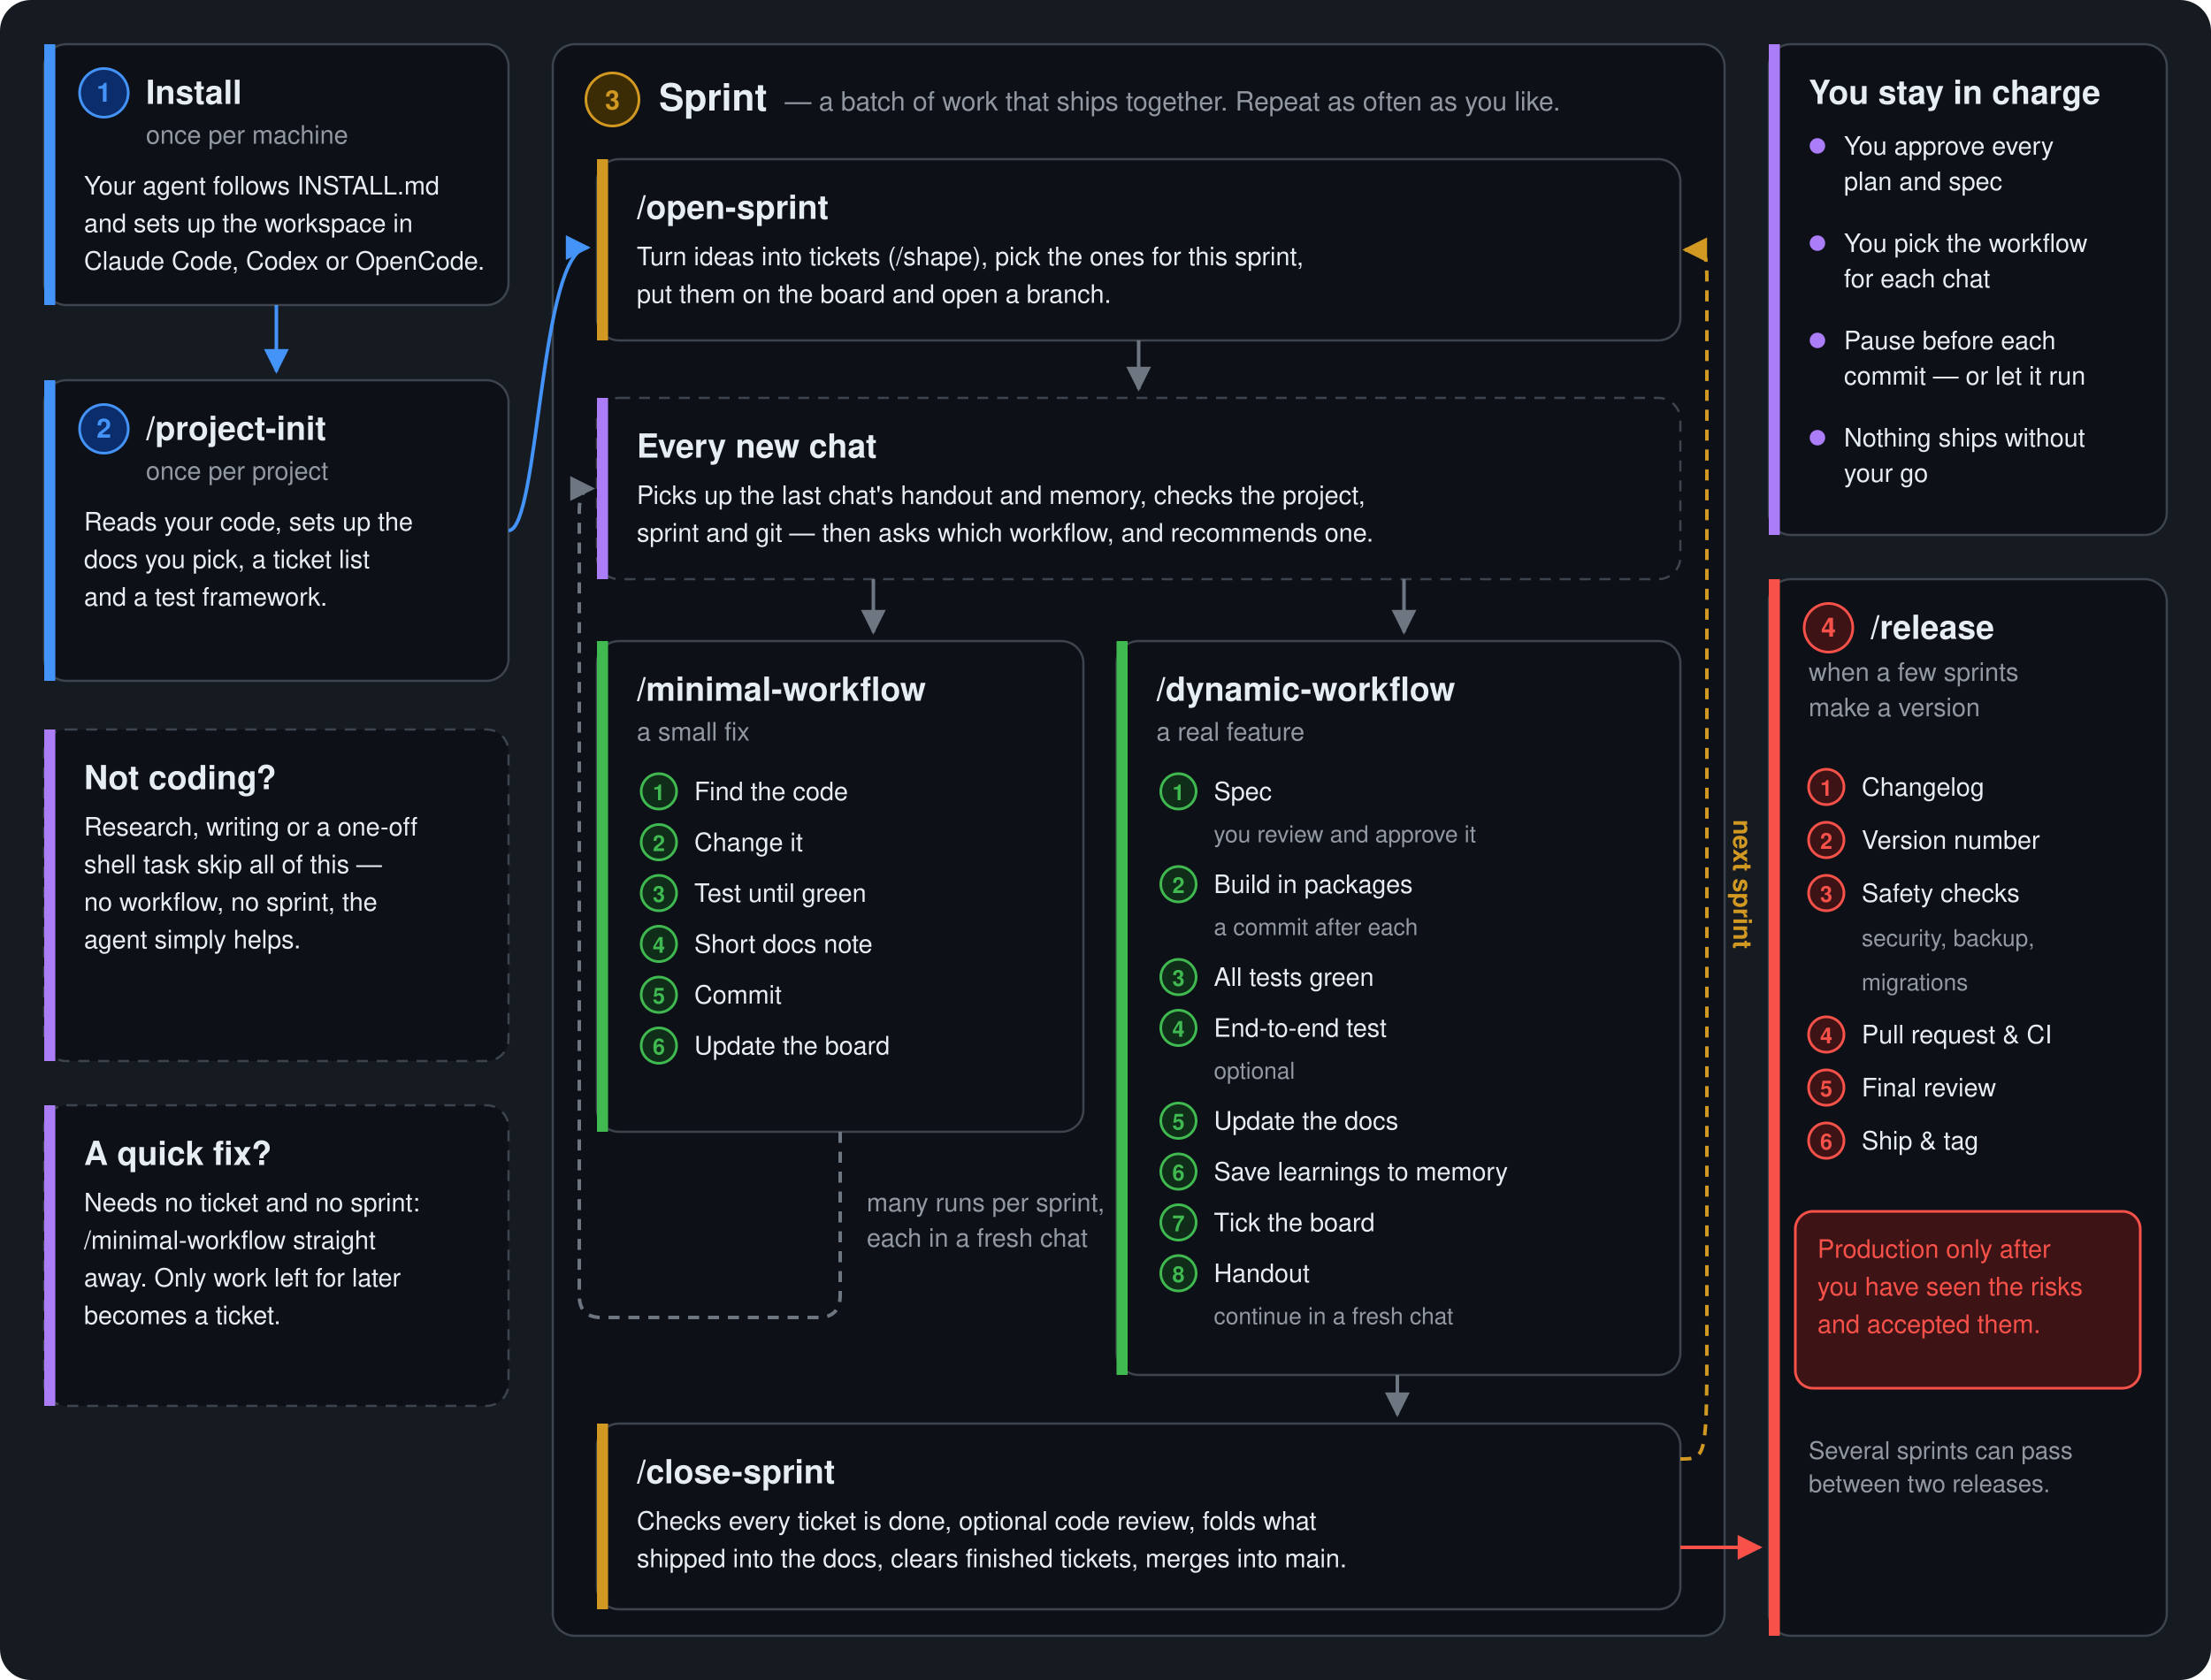
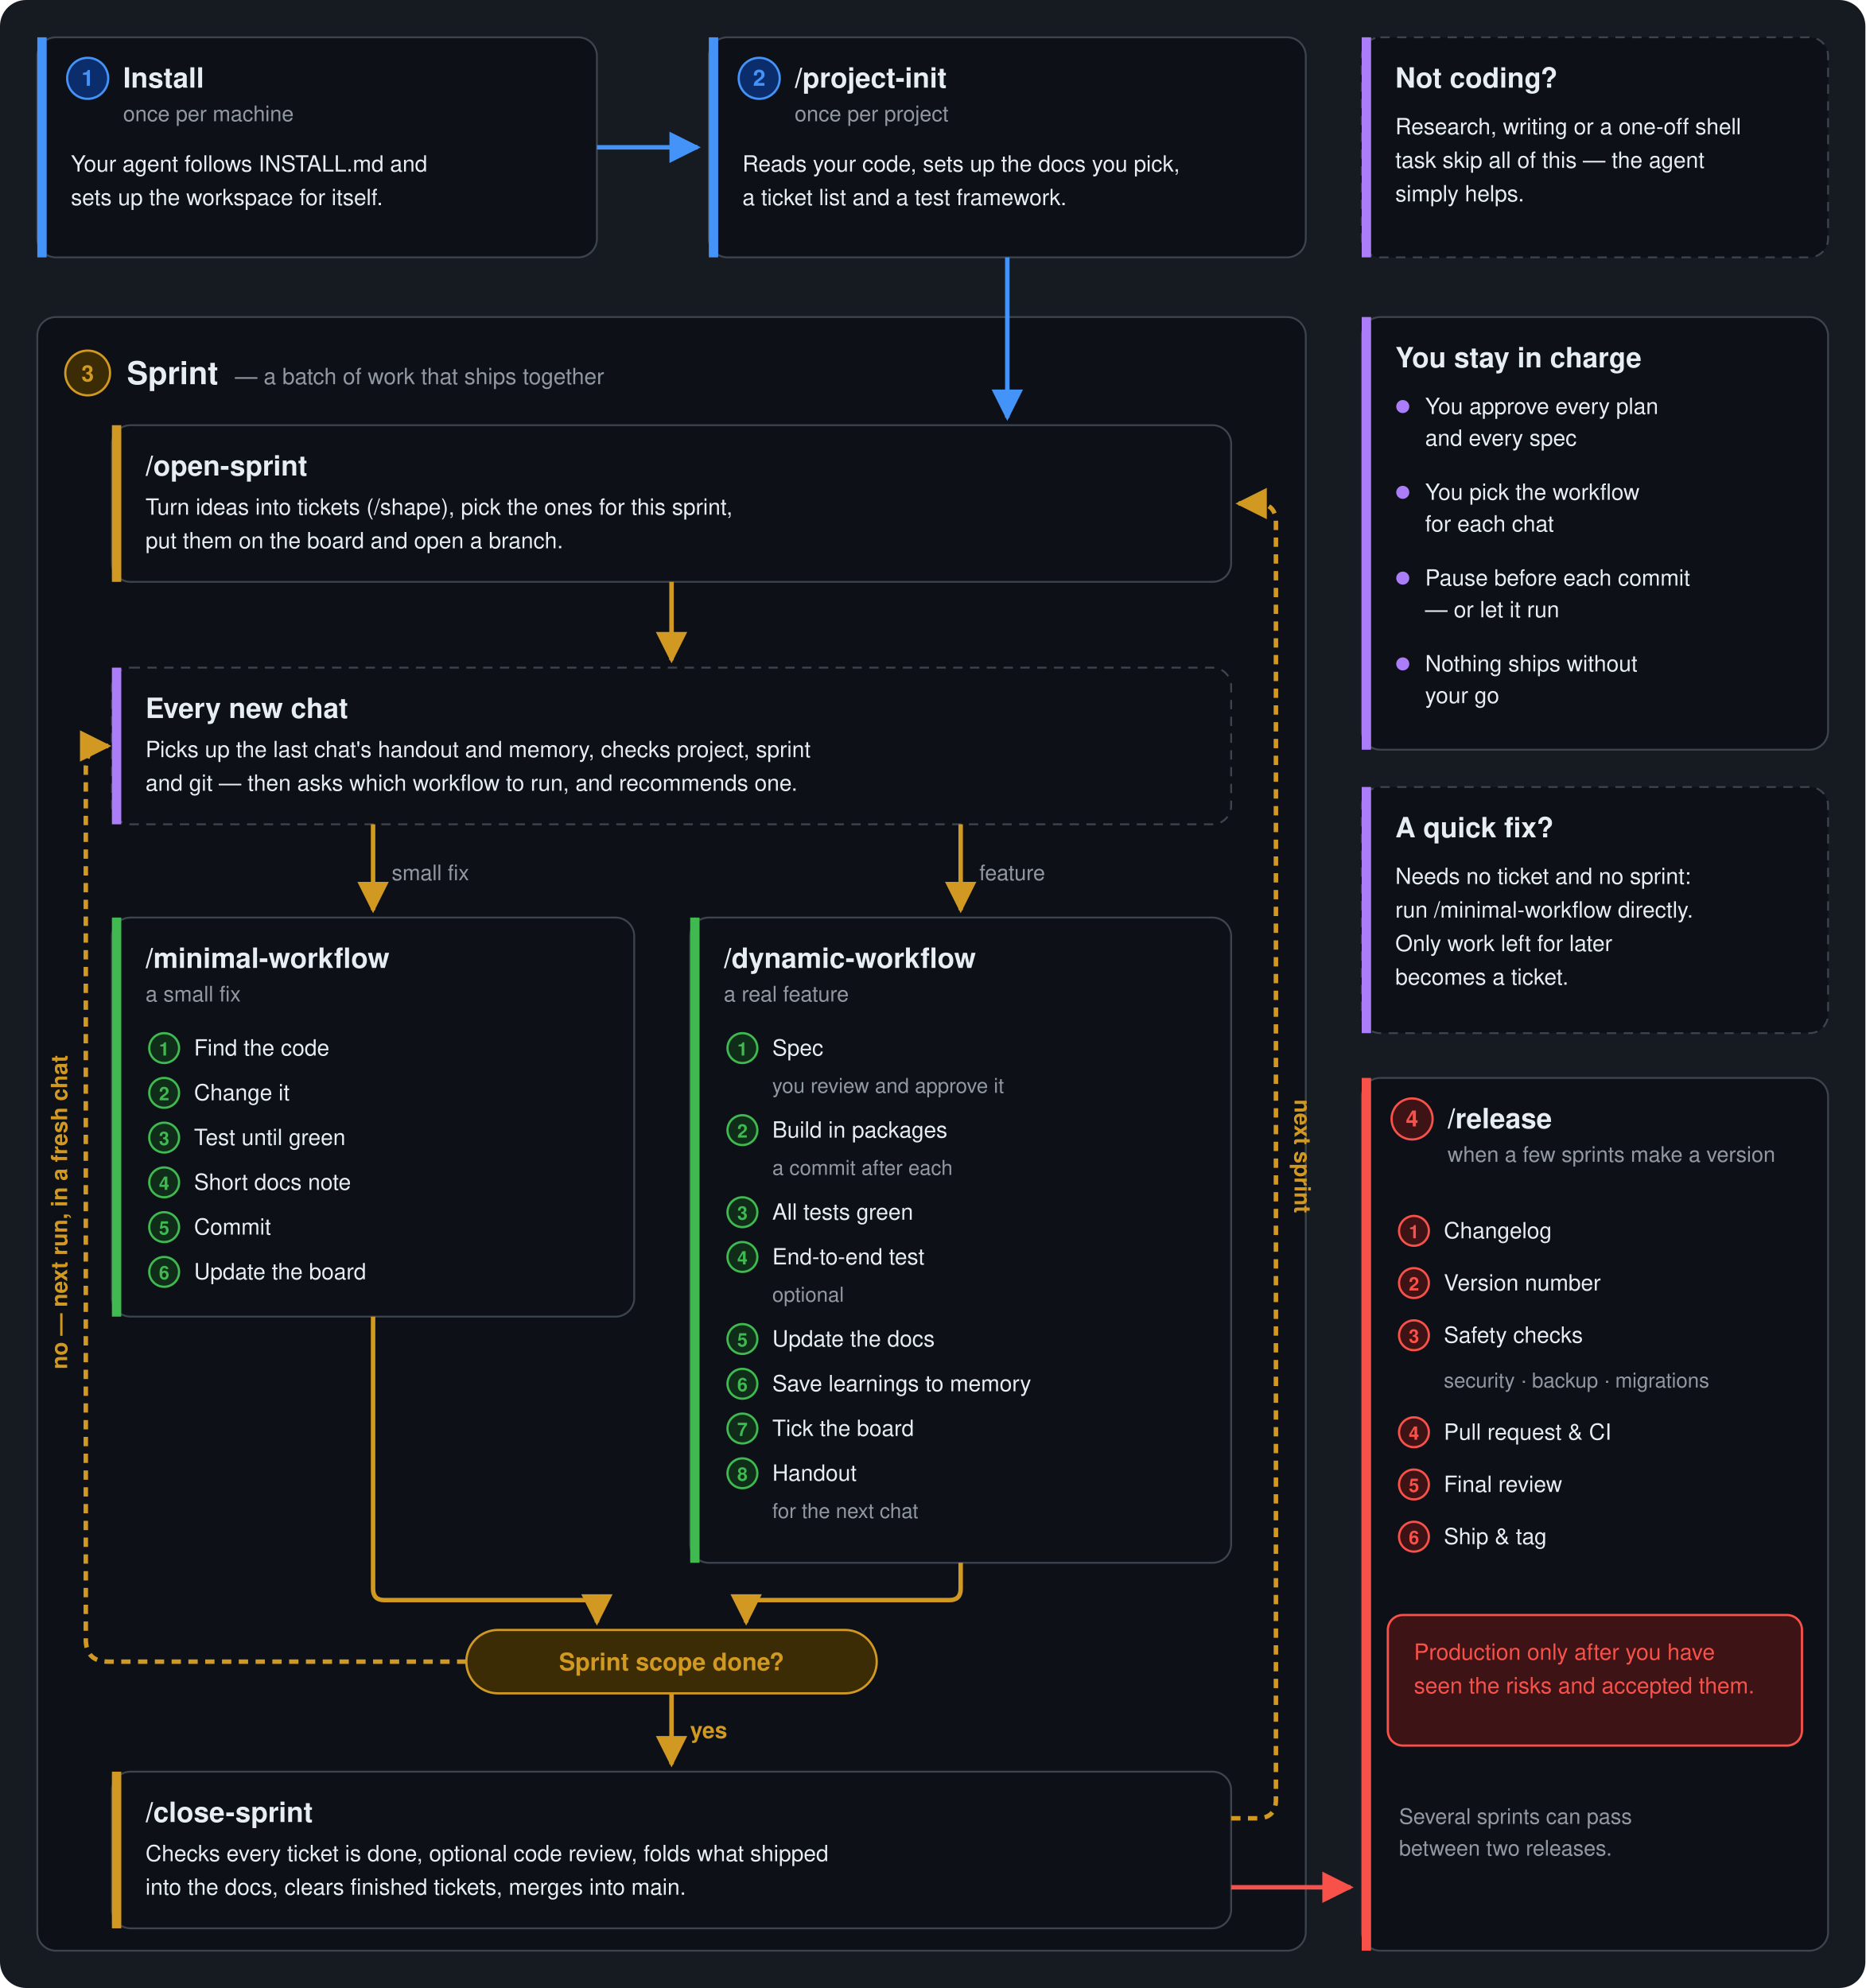
- <svg xmlns="http://www.w3.org/2000/svg" viewBox="0 0 1000 760" width="1000" height="760" role="img" aria-labelledby="title desc">
+ <svg xmlns="http://www.w3.org/2000/svg" viewBox="0 0 1000 1066" width="1000" height="1066" role="img" aria-labelledby="title desc">
  <style>
text{font-family:-apple-system, BlinkMacSystemFont, 'Segoe UI', Helvetica, Arial, sans-serif}
.bg{fill:#161b22}
.card{fill:#0d1117;stroke:#3d444d;stroke-width:1}
.t{fill:#e6edf3;font-family:-apple-system, BlinkMacSystemFont, 'Segoe UI', Helvetica, Arial, sans-serif}
.m{fill:#9198a1;font-family:-apple-system, BlinkMacSystemFont, 'Segoe UI', Helvetica, Arial, sans-serif}
text.mono{font-family:ui-monospace, SFMono-Regular, Menlo, Consolas, monospace}
.b{font-weight:600}
.arrow{stroke:#6e7681;stroke-width:1.6;fill:none}
.dash{stroke-dasharray:5 4}
.ahead{fill:#6e7681}
.blue{fill:#4493f8}
.blue-box{fill:#0c2d6b;stroke:#4493f8;stroke-width:1.2}
.blue-soft{fill:#0c2d6b}
.blue-stroke{stroke:#4493f8;stroke-width:1.6;fill:none}
.blue-head{fill:#4493f8}
.amber{fill:#d29922}
.amber-box{fill:#3b2c05;stroke:#d29922;stroke-width:1.2}
.amber-soft{fill:#3b2c05}
.amber-stroke{stroke:#d29922;stroke-width:1.6;fill:none}
.amber-head{fill:#d29922}
.green{fill:#3fb950}
.green-box{fill:#0f2d19;stroke:#3fb950;stroke-width:1.2}
.green-soft{fill:#0f2d19}
.green-stroke{stroke:#3fb950;stroke-width:1.6;fill:none}
.green-head{fill:#3fb950}
.purple{fill:#ab7df8}
.purple-box{fill:#2a1a4a;stroke:#ab7df8;stroke-width:1.2}
.purple-soft{fill:#2a1a4a}
.purple-stroke{stroke:#ab7df8;stroke-width:1.6;fill:none}
.purple-head{fill:#ab7df8}
.red{fill:#f85149}
.red-box{fill:#3d1316;stroke:#f85149;stroke-width:1.2}
.red-soft{fill:#3d1316}
.red-stroke{stroke:#f85149;stroke-width:1.6;fill:none}
.red-head{fill:#f85149}
+ .thick{stroke-width:2.4}
</style>
  <defs>
    <marker id="h-ahead" viewBox="0 0 10 10" refX="9" refY="5" markerWidth="7" markerHeight="7" orient="auto-start-reverse">
      <path d="M0,0 L10,5 L0,10 z" class="ahead" />
    </marker>
    <marker id="h-blue" viewBox="0 0 10 10" refX="9" refY="5" markerWidth="7" markerHeight="7" orient="auto-start-reverse">
      <path d="M0,0 L10,5 L0,10 z" class="blue-head" />
    </marker>
    <marker id="h-amber" viewBox="0 0 10 10" refX="9" refY="5" markerWidth="7" markerHeight="7" orient="auto-start-reverse">
      <path d="M0,0 L10,5 L0,10 z" class="amber-head" />
    </marker>
    <marker id="h-green" viewBox="0 0 10 10" refX="9" refY="5" markerWidth="7" markerHeight="7" orient="auto-start-reverse">
      <path d="M0,0 L10,5 L0,10 z" class="green-head" />
    </marker>
    <marker id="h-purple" viewBox="0 0 10 10" refX="9" refY="5" markerWidth="7" markerHeight="7" orient="auto-start-reverse">
      <path d="M0,0 L10,5 L0,10 z" class="purple-head" />
    </marker>
    <marker id="h-red" viewBox="0 0 10 10" refX="9" refY="5" markerWidth="7" markerHeight="7" orient="auto-start-reverse">
      <path d="M0,0 L10,5 L0,10 z" class="red-head" />
    </marker>
  </defs>
-   <rect width="1000" height="760" rx="14" class="bg" />
-   <rect x="20" y="20" width="210" height="118" rx="10" class="card" />
+   <rect width="1000" height="1066" rx="14" class="bg" />
+   <rect x="20" y="20" width="300" height="118" rx="10" class="card" />
  <rect x="20" y="20" width="5" height="118" rx="2" class="blue-soft" />
  <rect x="20" y="20" width="5" height="118" class="blue" />
  <circle cx="47" cy="42" r="11" class="blue-box" />
  <text x="47" y="46" class="blue b" font-size="12" text-anchor="middle">1</text>
  <text x="66" y="47" class="t b" font-size="15" text-anchor="start">Install</text>
  <text x="66" y="65" class="m" font-size="11.5" text-anchor="start">once per machine</text>
-   <text x="38" y="88" class="t" font-size="11.5" text-anchor="start">Your agent follows INSTALL.md</text>
-   <text x="38" y="105" class="t" font-size="11.5" text-anchor="start">and sets up the workspace in</text>
-   <text x="38" y="122" class="t" font-size="11.5" text-anchor="start">Claude Code, Codex or OpenCode.</text>
-   <path d="M125,138 L125,168" class="blue-stroke" marker-end="url(#h-blue)" />
-   <rect x="20" y="172" width="210" height="136" rx="10" class="card" />
-   <rect x="20" y="172" width="5" height="136" rx="2" class="blue-soft" />
-   <rect x="20" y="172" width="5" height="136" class="blue" />
-   <circle cx="47" cy="194" r="11" class="blue-box" />
-   <text x="47" y="198" class="blue b" font-size="12" text-anchor="middle">2</text>
-   <text x="66" y="199" class="t b" font-size="15" text-anchor="start">/project-init</text>
-   <text x="66" y="217" class="m" font-size="11.5" text-anchor="start">once per project</text>
-   <text x="38" y="240" class="t" font-size="11.5" text-anchor="start">Reads your code, sets up the</text>
-   <text x="38" y="257" class="t" font-size="11.5" text-anchor="start">docs you pick, a ticket list</text>
-   <text x="38" y="274" class="t" font-size="11.5" text-anchor="start">and a test framework.</text>
-   <rect x="250" y="20" width="530" height="720" rx="10" class="card" />
-   <circle cx="277" cy="45" r="12" class="amber-box" />
-   <text x="277" y="49.5" class="amber b" font-size="12" text-anchor="middle">3</text>
-   <text x="298" y="50" class="t b" font-size="17" text-anchor="start">Sprint</text>
-   <text x="355" y="50" class="m" font-size="12" text-anchor="start">— a batch of work that ships together. Repeat as often as you like.</text>
-   <path d="M230,240 C244,240 244,112 266,112" class="blue-stroke" marker-end="url(#h-blue)" />
-   <rect x="270" y="72" width="490" height="82" rx="10" class="card" />
-   <rect x="270" y="72" width="5" height="82" rx="2" class="amber-soft" />
-   <rect x="270" y="72" width="5" height="82" class="amber" />
-   <text x="288" y="99" class="t b" font-size="15" text-anchor="start">/open-sprint</text>
-   <text x="288" y="120" class="t" font-size="11.5" text-anchor="start">Turn ideas into tickets (/shape), pick the ones for this sprint,</text>
-   <text x="288" y="137" class="t" font-size="11.5" text-anchor="start">put them on the board and open a branch.</text>
-   <path d="M515,154 L515,176" class="arrow" marker-end="url(#h-ahead)" />
-   <rect x="270" y="180" width="490" height="82" rx="10" class="card" stroke-dasharray="5 4" />
-   <rect x="270" y="180" width="5" height="82" rx="2" class="purple-soft" />
-   <rect x="270" y="180" width="5" height="82" class="purple" />
-   <text x="288" y="207" class="t b" font-size="15" text-anchor="start">Every new chat</text>
-   <text x="288" y="228" class="t" font-size="11.5" text-anchor="start">Picks up the last chat's handout and memory, checks the project,</text>
-   <text x="288" y="245" class="t" font-size="11.5" text-anchor="start">sprint and git — then asks which workflow, and recommends one.</text>
-   <path d="M395,262 L395,286" class="arrow" marker-end="url(#h-ahead)" />
-   <path d="M635,262 L635,286" class="arrow" marker-end="url(#h-ahead)" />
-   <rect x="270" y="290" width="220" height="222" rx="10" class="card" />
-   <rect x="270" y="290" width="5" height="222" rx="2" class="green-soft" />
-   <rect x="270" y="290" width="5" height="222" class="green" />
-   <text x="288" y="317" class="t b" font-size="15" text-anchor="start">/minimal-workflow</text>
-   <text x="288" y="335" class="m" font-size="11.5" text-anchor="start">a small fix</text>
-   <circle cx="298.0" cy="358" r="8" class="green-box" />
-   <text x="298.0" y="362" class="green b" font-size="10" text-anchor="middle">1</text>
-   <text x="314" y="362" class="t" font-size="11.5" text-anchor="start">Find the code</text>
-   <circle cx="298.0" cy="381" r="8" class="green-box" />
-   <text x="298.0" y="385" class="green b" font-size="10" text-anchor="middle">2</text>
-   <text x="314" y="385" class="t" font-size="11.5" text-anchor="start">Change it</text>
-   <circle cx="298.0" cy="404" r="8" class="green-box" />
-   <text x="298.0" y="408" class="green b" font-size="10" text-anchor="middle">3</text>
-   <text x="314" y="408" class="t" font-size="11.5" text-anchor="start">Test until green</text>
-   <circle cx="298.0" cy="427" r="8" class="green-box" />
-   <text x="298.0" y="431" class="green b" font-size="10" text-anchor="middle">4</text>
-   <text x="314" y="431" class="t" font-size="11.5" text-anchor="start">Short docs note</text>
-   <circle cx="298.0" cy="450" r="8" class="green-box" />
-   <text x="298.0" y="454" class="green b" font-size="10" text-anchor="middle">5</text>
-   <text x="314" y="454" class="t" font-size="11.5" text-anchor="start">Commit</text>
-   <circle cx="298.0" cy="473" r="8" class="green-box" />
-   <text x="298.0" y="477" class="green b" font-size="10" text-anchor="middle">6</text>
-   <text x="314" y="477" class="t" font-size="11.5" text-anchor="start">Update the board</text>
-   <rect x="505" y="290" width="255" height="332" rx="10" class="card" />
-   <rect x="505" y="290" width="5" height="332" rx="2" class="green-soft" />
-   <rect x="505" y="290" width="5" height="332" class="green" />
-   <text x="523" y="317" class="t b" font-size="15" text-anchor="start">/dynamic-workflow</text>
-   <text x="523" y="335" class="m" font-size="11.5" text-anchor="start">a real feature</text>
-   <circle cx="533.0" cy="358" r="8" class="green-box" />
-   <text x="533.0" y="362" class="green b" font-size="10" text-anchor="middle">1</text>
-   <text x="549" y="362" class="t" font-size="11.5" text-anchor="start">Spec</text>
-   <text x="549" y="381" class="m" font-size="10.5" text-anchor="start">you review and approve it</text>
-   <circle cx="533.0" cy="400" r="8" class="green-box" />
-   <text x="533.0" y="404" class="green b" font-size="10" text-anchor="middle">2</text>
-   <text x="549" y="404" class="t" font-size="11.5" text-anchor="start">Build in packages</text>
-   <text x="549" y="423" class="m" font-size="10.5" text-anchor="start">a commit after each</text>
-   <circle cx="533.0" cy="442" r="8" class="green-box" />
-   <text x="533.0" y="446" class="green b" font-size="10" text-anchor="middle">3</text>
-   <text x="549" y="446" class="t" font-size="11.5" text-anchor="start">All tests green</text>
-   <circle cx="533.0" cy="465" r="8" class="green-box" />
-   <text x="533.0" y="469" class="green b" font-size="10" text-anchor="middle">4</text>
-   <text x="549" y="469" class="t" font-size="11.5" text-anchor="start">End-to-end test</text>
-   <text x="549" y="488" class="m" font-size="10.5" text-anchor="start">optional</text>
-   <circle cx="533.0" cy="507" r="8" class="green-box" />
-   <text x="533.0" y="511" class="green b" font-size="10" text-anchor="middle">5</text>
-   <text x="549" y="511" class="t" font-size="11.5" text-anchor="start">Update the docs</text>
-   <circle cx="533.0" cy="530" r="8" class="green-box" />
-   <text x="533.0" y="534" class="green b" font-size="10" text-anchor="middle">6</text>
-   <text x="549" y="534" class="t" font-size="11.5" text-anchor="start">Save learnings to memory</text>
-   <circle cx="533.0" cy="553" r="8" class="green-box" />
-   <text x="533.0" y="557" class="green b" font-size="10" text-anchor="middle">7</text>
-   <text x="549" y="557" class="t" font-size="11.5" text-anchor="start">Tick the board</text>
-   <circle cx="533.0" cy="576" r="8" class="green-box" />
-   <text x="533.0" y="580" class="green b" font-size="10" text-anchor="middle">8</text>
-   <text x="549" y="580" class="t" font-size="11.5" text-anchor="start">Handout</text>
-   <text x="549" y="599" class="m" font-size="10.5" text-anchor="start">continue in a fresh chat</text>
-   <path d="M380,512 L380,586 Q380,596 370,596 L272,596 Q262,596 262,586 L262,231 Q262,221 268,221" class="arrow dash" marker-end="url(#h-ahead)" />
-   <text x="392" y="548" class="m" font-size="11.5" text-anchor="start">many runs per sprint,</text>
-   <text x="392" y="564" class="m" font-size="11.5" text-anchor="start">each in a fresh chat</text>
-   <path d="M632,622 L632,640" class="arrow" marker-end="url(#h-ahead)" />
-   <rect x="270" y="644" width="490" height="84" rx="10" class="card" />
-   <rect x="270" y="644" width="5" height="84" rx="2" class="amber-soft" />
-   <rect x="270" y="644" width="5" height="84" class="amber" />
-   <text x="288" y="671" class="t b" font-size="15" text-anchor="start">/close-sprint</text>
-   <text x="288" y="692" class="t" font-size="11.5" text-anchor="start">Checks every ticket is done, optional code review, folds what</text>
-   <text x="288" y="709" class="t" font-size="11.5" text-anchor="start">shipped into the docs, clears finished tickets, merges into main.</text>
-   <path d="M760,660 C772,660 772,660 772,600 L772,130 C772,113 772,113 762,113" class="amber-stroke dash" marker-end="url(#h-amber)" />
-   <text x="784" y="400" class="amber b" font-size="11.5" font-family="-apple-system, BlinkMacSystemFont, 'Segoe UI', Helvetica, Arial, sans-serif" transform="rotate(90 784 400)" text-anchor="middle">next sprint</text>
-   <rect x="800" y="20" width="180" height="222" rx="10" class="card" />
-   <rect x="800" y="20" width="5" height="222" rx="2" class="purple-soft" />
-   <rect x="800" y="20" width="5" height="222" class="purple" />
-   <text x="818" y="47" class="t b" font-size="15" text-anchor="start">You stay in charge</text>
-   <circle cx="822" cy="66" r="3.5" class="purple" />
-   <text x="834" y="70" class="t" font-size="11.5" text-anchor="start">You approve every</text>
-   <text x="834" y="86" class="t" font-size="11.5" text-anchor="start">plan and spec</text>
-   <circle cx="822" cy="110" r="3.5" class="purple" />
-   <text x="834" y="114" class="t" font-size="11.5" text-anchor="start">You pick the workflow</text>
-   <text x="834" y="130" class="t" font-size="11.5" text-anchor="start">for each chat</text>
-   <circle cx="822" cy="154" r="3.5" class="purple" />
-   <text x="834" y="158" class="t" font-size="11.5" text-anchor="start">Pause before each</text>
-   <text x="834" y="174" class="t" font-size="11.5" text-anchor="start">commit — or let it run</text>
-   <circle cx="822" cy="198" r="3.5" class="purple" />
-   <text x="834" y="202" class="t" font-size="11.5" text-anchor="start">Nothing ships without</text>
-   <text x="834" y="218" class="t" font-size="11.5" text-anchor="start">your go</text>
-   <rect x="800" y="262" width="180" height="478" rx="10" class="card" />
-   <rect x="800" y="262" width="5" height="478" rx="2" class="red-soft" />
-   <rect x="800" y="262" width="5" height="478" class="red" />
-   <circle cx="827" cy="284" r="11" class="red-box" />
-   <text x="827" y="288" class="red b" font-size="12" text-anchor="middle">4</text>
-   <text x="846" y="289" class="t b" font-size="15" text-anchor="start">/release</text>
-   <text x="818" y="308" class="m" font-size="11.5" text-anchor="start">when a few sprints</text>
-   <text x="818" y="324" class="m" font-size="11.5" text-anchor="start">make a version</text>
-   <circle cx="826.0" cy="356" r="8" class="red-box" />
-   <text x="826.0" y="360" class="red b" font-size="10" text-anchor="middle">1</text>
-   <text x="842" y="360" class="t" font-size="11.5" text-anchor="start">Changelog</text>
-   <circle cx="826.0" cy="380" r="8" class="red-box" />
-   <text x="826.0" y="384" class="red b" font-size="10" text-anchor="middle">2</text>
-   <text x="842" y="384" class="t" font-size="11.5" text-anchor="start">Version number</text>
-   <circle cx="826.0" cy="404" r="8" class="red-box" />
-   <text x="826.0" y="408" class="red b" font-size="10" text-anchor="middle">3</text>
-   <text x="842" y="408" class="t" font-size="11.5" text-anchor="start">Safety checks</text>
-   <text x="842" y="428" class="m" font-size="10.5" text-anchor="start">security, backup,</text>
-   <text x="842" y="448" class="m" font-size="10.5" text-anchor="start">migrations</text>
-   <circle cx="826.0" cy="468" r="8" class="red-box" />
-   <text x="826.0" y="472" class="red b" font-size="10" text-anchor="middle">4</text>
-   <text x="842" y="472" class="t" font-size="11.5" text-anchor="start">Pull request &amp; CI</text>
-   <circle cx="826.0" cy="492" r="8" class="red-box" />
-   <text x="826.0" y="496" class="red b" font-size="10" text-anchor="middle">5</text>
-   <text x="842" y="496" class="t" font-size="11.5" text-anchor="start">Final review</text>
-   <circle cx="826.0" cy="516" r="8" class="red-box" />
-   <text x="826.0" y="520" class="red b" font-size="10" text-anchor="middle">6</text>
-   <text x="842" y="520" class="t" font-size="11.5" text-anchor="start">Ship &amp; tag</text>
-   <rect x="812" y="548" width="156" height="80" rx="8" class="red-box" />
-   <text x="822" y="569" class="red" font-size="11.5" text-anchor="start">Production only after</text>
-   <text x="822" y="586" class="red" font-size="11.5" text-anchor="start">you have seen the risks</text>
-   <text x="822" y="603" class="red" font-size="11.5" text-anchor="start">and accepted them.</text>
-   <path d="M760,700 L796,700" class="red-stroke" marker-end="url(#h-red)" />
-   <text x="818" y="660" class="m" font-size="11" text-anchor="start">Several sprints can pass</text>
-   <text x="818" y="675" class="m" font-size="11" text-anchor="start">between two releases.</text>
-   <rect x="20" y="330" width="210" height="150" rx="10" class="card" stroke-dasharray="5 4" />
-   <rect x="20" y="330" width="5" height="150" rx="2" class="purple-soft" />
-   <rect x="20" y="330" width="5" height="150" class="purple" />
-   <text x="38" y="357" class="t b" font-size="15" text-anchor="start">Not coding?</text>
-   <text x="38" y="378" class="t" font-size="11.5" text-anchor="start">Research, writing or a one-off</text>
-   <text x="38" y="395" class="t" font-size="11.5" text-anchor="start">shell task skip all of this —</text>
-   <text x="38" y="412" class="t" font-size="11.5" text-anchor="start">no workflow, no sprint, the</text>
-   <text x="38" y="429" class="t" font-size="11.5" text-anchor="start">agent simply helps.</text>
-   <rect x="20" y="500" width="210" height="136" rx="10" class="card" stroke-dasharray="5 4" />
-   <rect x="20" y="500" width="5" height="136" rx="2" class="purple-soft" />
-   <rect x="20" y="500" width="5" height="136" class="purple" />
-   <text x="38" y="527" class="t b" font-size="15" text-anchor="start">A quick fix?</text>
-   <text x="38" y="548" class="t" font-size="11.5" text-anchor="start">Needs no ticket and no sprint:</text>
-   <text x="38" y="565" class="t" font-size="11.5" text-anchor="start">/minimal-workflow straight</text>
-   <text x="38" y="582" class="t" font-size="11.5" text-anchor="start">away. Only work left for later</text>
-   <text x="38" y="599" class="t" font-size="11.5" text-anchor="start">becomes a ticket.</text>
+   <text x="38" y="92" class="t" font-size="12" text-anchor="start">Your agent follows INSTALL.md and</text>
+   <text x="38" y="110" class="t" font-size="12" text-anchor="start">sets up the workspace for itself.</text>
+   <path d="M320,79 L374,79" class="blue-stroke thick" marker-end="url(#h-blue)" />
+   <rect x="380" y="20" width="320" height="118" rx="10" class="card" />
+   <rect x="380" y="20" width="5" height="118" rx="2" class="blue-soft" />
+   <rect x="380" y="20" width="5" height="118" class="blue" />
+   <circle cx="407" cy="42" r="11" class="blue-box" />
+   <text x="407" y="46" class="blue b" font-size="12" text-anchor="middle">2</text>
+   <text x="426" y="47" class="t b" font-size="15" text-anchor="start">/project-init</text>
+   <text x="426" y="65" class="m" font-size="11.5" text-anchor="start">once per project</text>
+   <text x="398" y="92" class="t" font-size="12" text-anchor="start">Reads your code, sets up the docs you pick,</text>
+   <text x="398" y="110" class="t" font-size="12" text-anchor="start">a ticket list and a test framework.</text>
+   <rect x="20" y="170" width="680" height="876" rx="10" class="card" />
+   <circle cx="47" cy="200" r="12" class="amber-box" />
+   <text x="47" y="204.5" class="amber b" font-size="12" text-anchor="middle">3</text>
+   <text x="68" y="206" class="t b" font-size="17" text-anchor="start">Sprint</text>
+   <text x="126" y="206" class="m" font-size="12" text-anchor="start">— a batch of work that ships together</text>
+   <path d="M540,138 L540,224" class="blue-stroke thick" marker-end="url(#h-blue)" />
+   <rect x="60" y="228" width="600" height="84" rx="10" class="card" />
+   <rect x="60" y="228" width="5" height="84" rx="2" class="amber-soft" />
+   <rect x="60" y="228" width="5" height="84" class="amber" />
+   <text x="78" y="255" class="t b" font-size="15" text-anchor="start">/open-sprint</text>
+   <text x="78" y="276" class="t" font-size="12" text-anchor="start">Turn ideas into tickets (/shape), pick the ones for this sprint,</text>
+   <text x="78" y="294" class="t" font-size="12" text-anchor="start">put them on the board and open a branch.</text>
+   <path d="M360,312 L360,354" class="amber-stroke thick" marker-end="url(#h-amber)" />
+   <rect x="60" y="358" width="600" height="84" rx="10" class="card" stroke-dasharray="5 4" />
+   <rect x="60" y="358" width="5" height="84" rx="2" class="purple-soft" />
+   <rect x="60" y="358" width="5" height="84" class="purple" />
+   <text x="78" y="385" class="t b" font-size="15" text-anchor="start">Every new chat</text>
+   <text x="78" y="406" class="t" font-size="12" text-anchor="start">Picks up the last chat's handout and memory, checks project, sprint</text>
+   <text x="78" y="424" class="t" font-size="12" text-anchor="start">and git — then asks which workflow to run, and recommends one.</text>
+   <path d="M200,442 L200,488" class="amber-stroke thick" marker-end="url(#h-amber)" />
+   <path d="M515,442 L515,488" class="amber-stroke thick" marker-end="url(#h-amber)" />
+   <text x="210" y="472" class="m" font-size="11.5" text-anchor="start">small fix</text>
+   <text x="525" y="472" class="m" font-size="11.5" text-anchor="start">feature</text>
+   <rect x="60" y="492" width="280" height="214" rx="10" class="card" />
+   <rect x="60" y="492" width="5" height="214" rx="2" class="green-soft" />
+   <rect x="60" y="492" width="5" height="214" class="green" />
+   <text x="78" y="519" class="t b" font-size="15" text-anchor="start">/minimal-workflow</text>
+   <text x="78" y="537" class="m" font-size="11.5" text-anchor="start">a small fix</text>
+   <circle cx="88.0" cy="562" r="8" class="green-box" />
+   <text x="88.0" y="566" class="green b" font-size="10" text-anchor="middle">1</text>
+   <text x="104" y="566" class="t" font-size="12" text-anchor="start">Find the code</text>
+   <circle cx="88.0" cy="586" r="8" class="green-box" />
+   <text x="88.0" y="590" class="green b" font-size="10" text-anchor="middle">2</text>
+   <text x="104" y="590" class="t" font-size="12" text-anchor="start">Change it</text>
+   <circle cx="88.0" cy="610" r="8" class="green-box" />
+   <text x="88.0" y="614" class="green b" font-size="10" text-anchor="middle">3</text>
+   <text x="104" y="614" class="t" font-size="12" text-anchor="start">Test until green</text>
+   <circle cx="88.0" cy="634" r="8" class="green-box" />
+   <text x="88.0" y="638" class="green b" font-size="10" text-anchor="middle">4</text>
+   <text x="104" y="638" class="t" font-size="12" text-anchor="start">Short docs note</text>
+   <circle cx="88.0" cy="658" r="8" class="green-box" />
+   <text x="88.0" y="662" class="green b" font-size="10" text-anchor="middle">5</text>
+   <text x="104" y="662" class="t" font-size="12" text-anchor="start">Commit</text>
+   <circle cx="88.0" cy="682" r="8" class="green-box" />
+   <text x="88.0" y="686" class="green b" font-size="10" text-anchor="middle">6</text>
+   <text x="104" y="686" class="t" font-size="12" text-anchor="start">Update the board</text>
+   <rect x="370" y="492" width="290" height="346" rx="10" class="card" />
+   <rect x="370" y="492" width="5" height="346" rx="2" class="green-soft" />
+   <rect x="370" y="492" width="5" height="346" class="green" />
+   <text x="388" y="519" class="t b" font-size="15" text-anchor="start">/dynamic-workflow</text>
+   <text x="388" y="537" class="m" font-size="11.5" text-anchor="start">a real feature</text>
+   <circle cx="398.0" cy="562" r="8" class="green-box" />
+   <text x="398.0" y="566" class="green b" font-size="10" text-anchor="middle">1</text>
+   <text x="414" y="566" class="t" font-size="12" text-anchor="start">Spec</text>
+   <text x="414" y="586" class="m" font-size="11" text-anchor="start">you review and approve it</text>
+   <circle cx="398.0" cy="606" r="8" class="green-box" />
+   <text x="398.0" y="610" class="green b" font-size="10" text-anchor="middle">2</text>
+   <text x="414" y="610" class="t" font-size="12" text-anchor="start">Build in packages</text>
+   <text x="414" y="630" class="m" font-size="11" text-anchor="start">a commit after each</text>
+   <circle cx="398.0" cy="650" r="8" class="green-box" />
+   <text x="398.0" y="654" class="green b" font-size="10" text-anchor="middle">3</text>
+   <text x="414" y="654" class="t" font-size="12" text-anchor="start">All tests green</text>
+   <circle cx="398.0" cy="674" r="8" class="green-box" />
+   <text x="398.0" y="678" class="green b" font-size="10" text-anchor="middle">4</text>
+   <text x="414" y="678" class="t" font-size="12" text-anchor="start">End-to-end test</text>
+   <text x="414" y="698" class="m" font-size="11" text-anchor="start">optional</text>
+   <circle cx="398.0" cy="718" r="8" class="green-box" />
+   <text x="398.0" y="722" class="green b" font-size="10" text-anchor="middle">5</text>
+   <text x="414" y="722" class="t" font-size="12" text-anchor="start">Update the docs</text>
+   <circle cx="398.0" cy="742" r="8" class="green-box" />
+   <text x="398.0" y="746" class="green b" font-size="10" text-anchor="middle">6</text>
+   <text x="414" y="746" class="t" font-size="12" text-anchor="start">Save learnings to memory</text>
+   <circle cx="398.0" cy="766" r="8" class="green-box" />
+   <text x="398.0" y="770" class="green b" font-size="10" text-anchor="middle">7</text>
+   <text x="414" y="770" class="t" font-size="12" text-anchor="start">Tick the board</text>
+   <circle cx="398.0" cy="790" r="8" class="green-box" />
+   <text x="398.0" y="794" class="green b" font-size="10" text-anchor="middle">8</text>
+   <text x="414" y="794" class="t" font-size="12" text-anchor="start">Handout</text>
+   <text x="414" y="814" class="m" font-size="11" text-anchor="start">for the next chat</text>
+   <path d="M200,706 L200,852 Q200,858 206,858 L314,858 Q320,858 320,864 L320,870" class="amber-stroke thick" marker-end="url(#h-amber)" />
+   <path d="M515,838 L515,852 Q515,858 509,858 L406,858 Q400,858 400,864 L400,870" class="amber-stroke thick" marker-end="url(#h-amber)" />
+   <rect x="250" y="874" width="220" height="34" rx="17.0" class="amber-box" />
+   <text x="360.0" y="895.68" class="amber b" font-family="-apple-system, BlinkMacSystemFont, 'Segoe UI', Helvetica, Arial, sans-serif" font-size="13" text-anchor="middle">Sprint scope done?</text>
+   <path d="M250,891 L58,891 Q46,891 46,879 L46,412 Q46,400 58,400" class="amber-stroke thick dash" marker-end="url(#h-amber)" />
+   <text x="36" y="650" class="amber b" font-size="12" text-anchor="middle" transform="rotate(-90 36 650)">no — next run, in a fresh chat</text>
+   <path d="M360,908 L360,946" class="amber-stroke thick" marker-end="url(#h-amber)" />
+   <text x="370" y="932" class="amber b" font-size="12" text-anchor="start">yes</text>
+   <rect x="60" y="950" width="600" height="84" rx="10" class="card" />
+   <rect x="60" y="950" width="5" height="84" rx="2" class="amber-soft" />
+   <rect x="60" y="950" width="5" height="84" class="amber" />
+   <text x="78" y="977" class="t b" font-size="15" text-anchor="start">/close-sprint</text>
+   <text x="78" y="998" class="t" font-size="12" text-anchor="start">Checks every ticket is done, optional code review, folds what shipped</text>
+   <text x="78" y="1016" class="t" font-size="12" text-anchor="start">into the docs, clears finished tickets, merges into main.</text>
+   <path d="M660,975 L674,975 Q684,975 684,965 L684,280 Q684,270 674,270 L664,270" class="amber-stroke thick dash" marker-end="url(#h-amber)" />
+   <text x="694" y="620" class="amber b" font-size="12" text-anchor="middle" transform="rotate(90 694 620)">next sprint</text>
+   <path d="M660,1012 L724,1012" class="red-stroke thick" marker-end="url(#h-red)" />
+   <rect x="730" y="20" width="250" height="118" rx="10" class="card" stroke-dasharray="5 4" />
+   <rect x="730" y="20" width="5" height="118" rx="2" class="purple-soft" />
+   <rect x="730" y="20" width="5" height="118" class="purple" />
+   <text x="748" y="47" class="t b" font-size="15" text-anchor="start">Not coding?</text>
+   <text x="748" y="72" class="t" font-size="12" text-anchor="start">Research, writing or a one-off shell</text>
+   <text x="748" y="90" class="t" font-size="12" text-anchor="start">task skip all of this — the agent</text>
+   <text x="748" y="108" class="t" font-size="12" text-anchor="start">simply helps.</text>
+   <rect x="730" y="170" width="250" height="232" rx="10" class="card" />
+   <rect x="730" y="170" width="5" height="232" rx="2" class="purple-soft" />
+   <rect x="730" y="170" width="5" height="232" class="purple" />
+   <text x="748" y="197" class="t b" font-size="15" text-anchor="start">You stay in charge</text>
+   <circle cx="752" cy="218" r="3.5" class="purple" />
+   <text x="764" y="222" class="t" font-size="12" text-anchor="start">You approve every plan</text>
+   <text x="764" y="239" class="t" font-size="12" text-anchor="start">and every spec</text>
+   <circle cx="752" cy="264" r="3.5" class="purple" />
+   <text x="764" y="268" class="t" font-size="12" text-anchor="start">You pick the workflow</text>
+   <text x="764" y="285" class="t" font-size="12" text-anchor="start">for each chat</text>
+   <circle cx="752" cy="310" r="3.5" class="purple" />
+   <text x="764" y="314" class="t" font-size="12" text-anchor="start">Pause before each commit</text>
+   <text x="764" y="331" class="t" font-size="12" text-anchor="start">— or let it run</text>
+   <circle cx="752" cy="356" r="3.5" class="purple" />
+   <text x="764" y="360" class="t" font-size="12" text-anchor="start">Nothing ships without</text>
+   <text x="764" y="377" class="t" font-size="12" text-anchor="start">your go</text>
+   <rect x="730" y="422" width="250" height="132" rx="10" class="card" stroke-dasharray="5 4" />
+   <rect x="730" y="422" width="5" height="132" rx="2" class="purple-soft" />
+   <rect x="730" y="422" width="5" height="132" class="purple" />
+   <text x="748" y="449" class="t b" font-size="15" text-anchor="start">A quick fix?</text>
+   <text x="748" y="474" class="t" font-size="12" text-anchor="start">Needs no ticket and no sprint:</text>
+   <text x="748" y="492" class="t" font-size="12" text-anchor="start">run /minimal-workflow directly.</text>
+   <text x="748" y="510" class="t" font-size="12" text-anchor="start">Only work left for later</text>
+   <text x="748" y="528" class="t" font-size="12" text-anchor="start">becomes a ticket.</text>
+   <rect x="730" y="578" width="250" height="468" rx="10" class="card" />
+   <rect x="730" y="578" width="5" height="468" rx="2" class="red-soft" />
+   <rect x="730" y="578" width="5" height="468" class="red" />
+   <circle cx="757" cy="600" r="11" class="red-box" />
+   <text x="757" y="604" class="red b" font-size="12" text-anchor="middle">4</text>
+   <text x="776" y="605" class="t b" font-size="15" text-anchor="start">/release</text>
+   <text x="776" y="623" class="m" font-size="11.5" text-anchor="start">when a few sprints make a version</text>
+   <circle cx="758.0" cy="660" r="8" class="red-box" />
+   <text x="758.0" y="664" class="red b" font-size="10" text-anchor="middle">1</text>
+   <text x="774" y="664" class="t" font-size="12" text-anchor="start">Changelog</text>
+   <circle cx="758.0" cy="688" r="8" class="red-box" />
+   <text x="758.0" y="692" class="red b" font-size="10" text-anchor="middle">2</text>
+   <text x="774" y="692" class="t" font-size="12" text-anchor="start">Version number</text>
+   <circle cx="758.0" cy="716" r="8" class="red-box" />
+   <text x="758.0" y="720" class="red b" font-size="10" text-anchor="middle">3</text>
+   <text x="774" y="720" class="t" font-size="12" text-anchor="start">Safety checks</text>
+   <text x="774" y="744" class="m" font-size="11" text-anchor="start">security · backup · migrations</text>
+   <circle cx="758.0" cy="768" r="8" class="red-box" />
+   <text x="758.0" y="772" class="red b" font-size="10" text-anchor="middle">4</text>
+   <text x="774" y="772" class="t" font-size="12" text-anchor="start">Pull request &amp; CI</text>
+   <circle cx="758.0" cy="796" r="8" class="red-box" />
+   <text x="758.0" y="800" class="red b" font-size="10" text-anchor="middle">5</text>
+   <text x="774" y="800" class="t" font-size="12" text-anchor="start">Final review</text>
+   <circle cx="758.0" cy="824" r="8" class="red-box" />
+   <text x="758.0" y="828" class="red b" font-size="10" text-anchor="middle">6</text>
+   <text x="774" y="828" class="t" font-size="12" text-anchor="start">Ship &amp; tag</text>
+   <rect x="744" y="866" width="222" height="70" rx="8" class="red-box" />
+   <text x="758" y="890" class="red" font-size="12" text-anchor="start">Production only after you have</text>
+   <text x="758" y="908" class="red" font-size="12" text-anchor="start">seen the risks and accepted them.</text>
+   <text x="750" y="978" class="m" font-size="11.5" text-anchor="start">Several sprints can pass</text>
+   <text x="750" y="995" class="m" font-size="11.5" text-anchor="start">between two releases.</text>
</svg>
